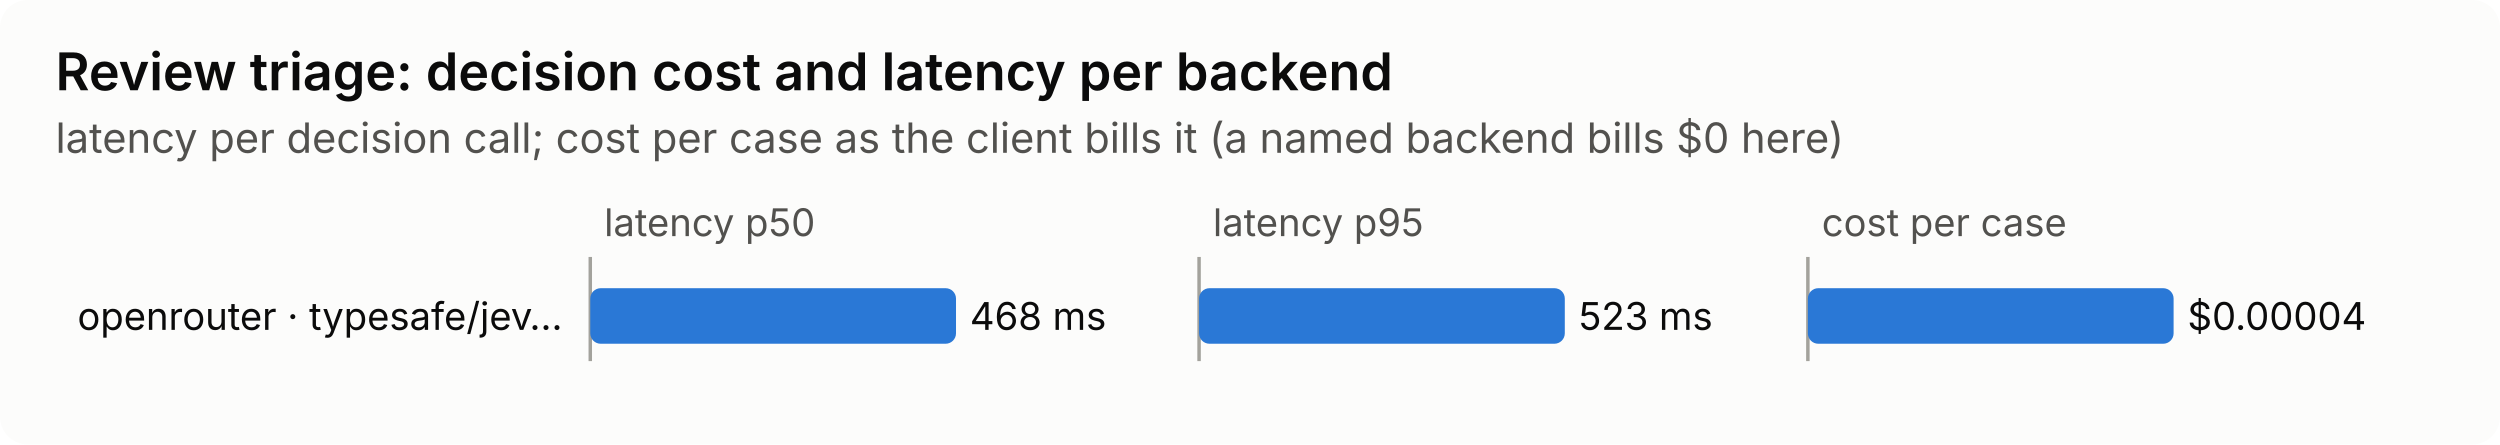
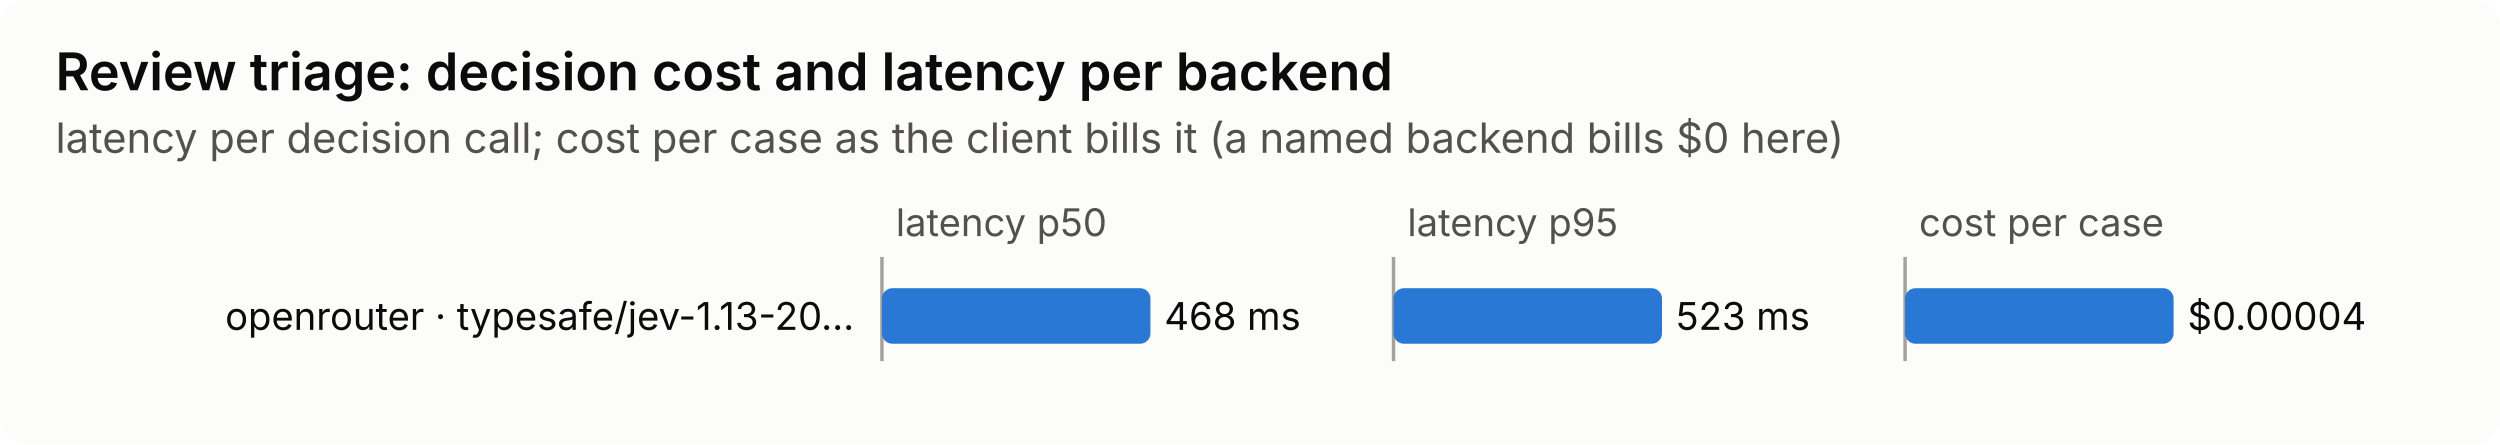
<svg xmlns="http://www.w3.org/2000/svg" viewBox="0 0 720 128" width="720" height="128" role="img" aria-label="Review triage: decision cost and latency per backend">
  <style>
text{font-family:system-ui,-apple-system,"Segoe UI",sans-serif}
.t{font-size:15px;font-weight:600}.st{font-size:12px}.ax{font-size:11px}.lab{font-size:11px}
.g,.a,.guide{stroke-width:1}.guide{stroke-dasharray:4 4}.fake{font-size:13px;font-weight:700}
.bg{fill:#fcfcfb}.dot{stroke:#fcfcfb}text{fill:#0b0b0b}.st,.ax{fill:#52514e}.g{stroke:#e4e3df}.a,.guide{stroke:#a3a29c}.l1{stroke:#2a78d6}.d1{fill:#2a78d6}.fake{fill:#c43534}
@media (prefers-color-scheme: dark){.bg{fill:#1a1a19}.dot{stroke:#1a1a19}text{fill:#f0efec}.st,.ax{fill:#c3c2b7}.g{stroke:#353532}.a,.guide{stroke:#6b6a64}.l1{stroke:#3987e5}.d1{fill:#3987e5}.fake{fill:#e66767}}
</style>
  <rect width="720" height="128" rx="8" class="bg" />
  <text class="t" x="16" y="26">Review triage: decision cost and latency per backend</text>
  <text class="st" x="16" y="44">latency per decision call; cost per case as the client bills it (a named backend bills $0 here)</text>
-   <text class="lab" x="162" y="95" text-anchor="end">openrouter · typesafe/jev…</text>
-   <text class="ax" x="174" y="68">latency p50</text>
-   <line class="a" x1="170" x2="170" y1="74" y2="104" />
-   <rect x="170" y="83" width="105.33" height="16" rx="3" class="d1" />
-   <text class="lab" x="279.33" y="95">468 ms</text>
-   <text class="ax" x="349.333" y="68">latency p95</text>
-   <line class="a" x1="345.333" x2="345.333" y1="74" y2="104" />
-   <rect x="345.333" y="83" width="105.33" height="16" rx="3" class="d1" />
-   <text class="lab" x="454.67" y="95">523 ms</text>
-   <text class="ax" x="524.667" y="68">cost per case</text>
-   <line class="a" x1="520.667" x2="520.667" y1="74" y2="104" />
-   <rect x="520.667" y="83" width="105.33" height="16" rx="3" class="d1" />
+   <text class="lab" x="246" y="95" text-anchor="end">openrouter · typesafe/jev-1.13-20…</text>
+   <text class="ax" x="258" y="68">latency p50</text>
+   <line class="a" x1="254" x2="254" y1="74" y2="104" />
+   <rect x="254" y="83" width="77.33" height="16" rx="3" class="d1" />
+   <text class="lab" x="335.33" y="95">468 ms</text>
+   <text class="ax" x="405.333" y="68">latency p95</text>
+   <line class="a" x1="401.333" x2="401.333" y1="74" y2="104" />
+   <rect x="401.333" y="83" width="77.33" height="16" rx="3" class="d1" />
+   <text class="lab" x="482.67" y="95">523 ms</text>
+   <text class="ax" x="552.667" y="68">cost per case</text>
+   <line class="a" x1="548.667" x2="548.667" y1="74" y2="104" />
+   <rect x="548.667" y="83" width="77.33" height="16" rx="3" class="d1" />
  <text class="lab" x="630" y="95">$0.00004</text>
</svg>
